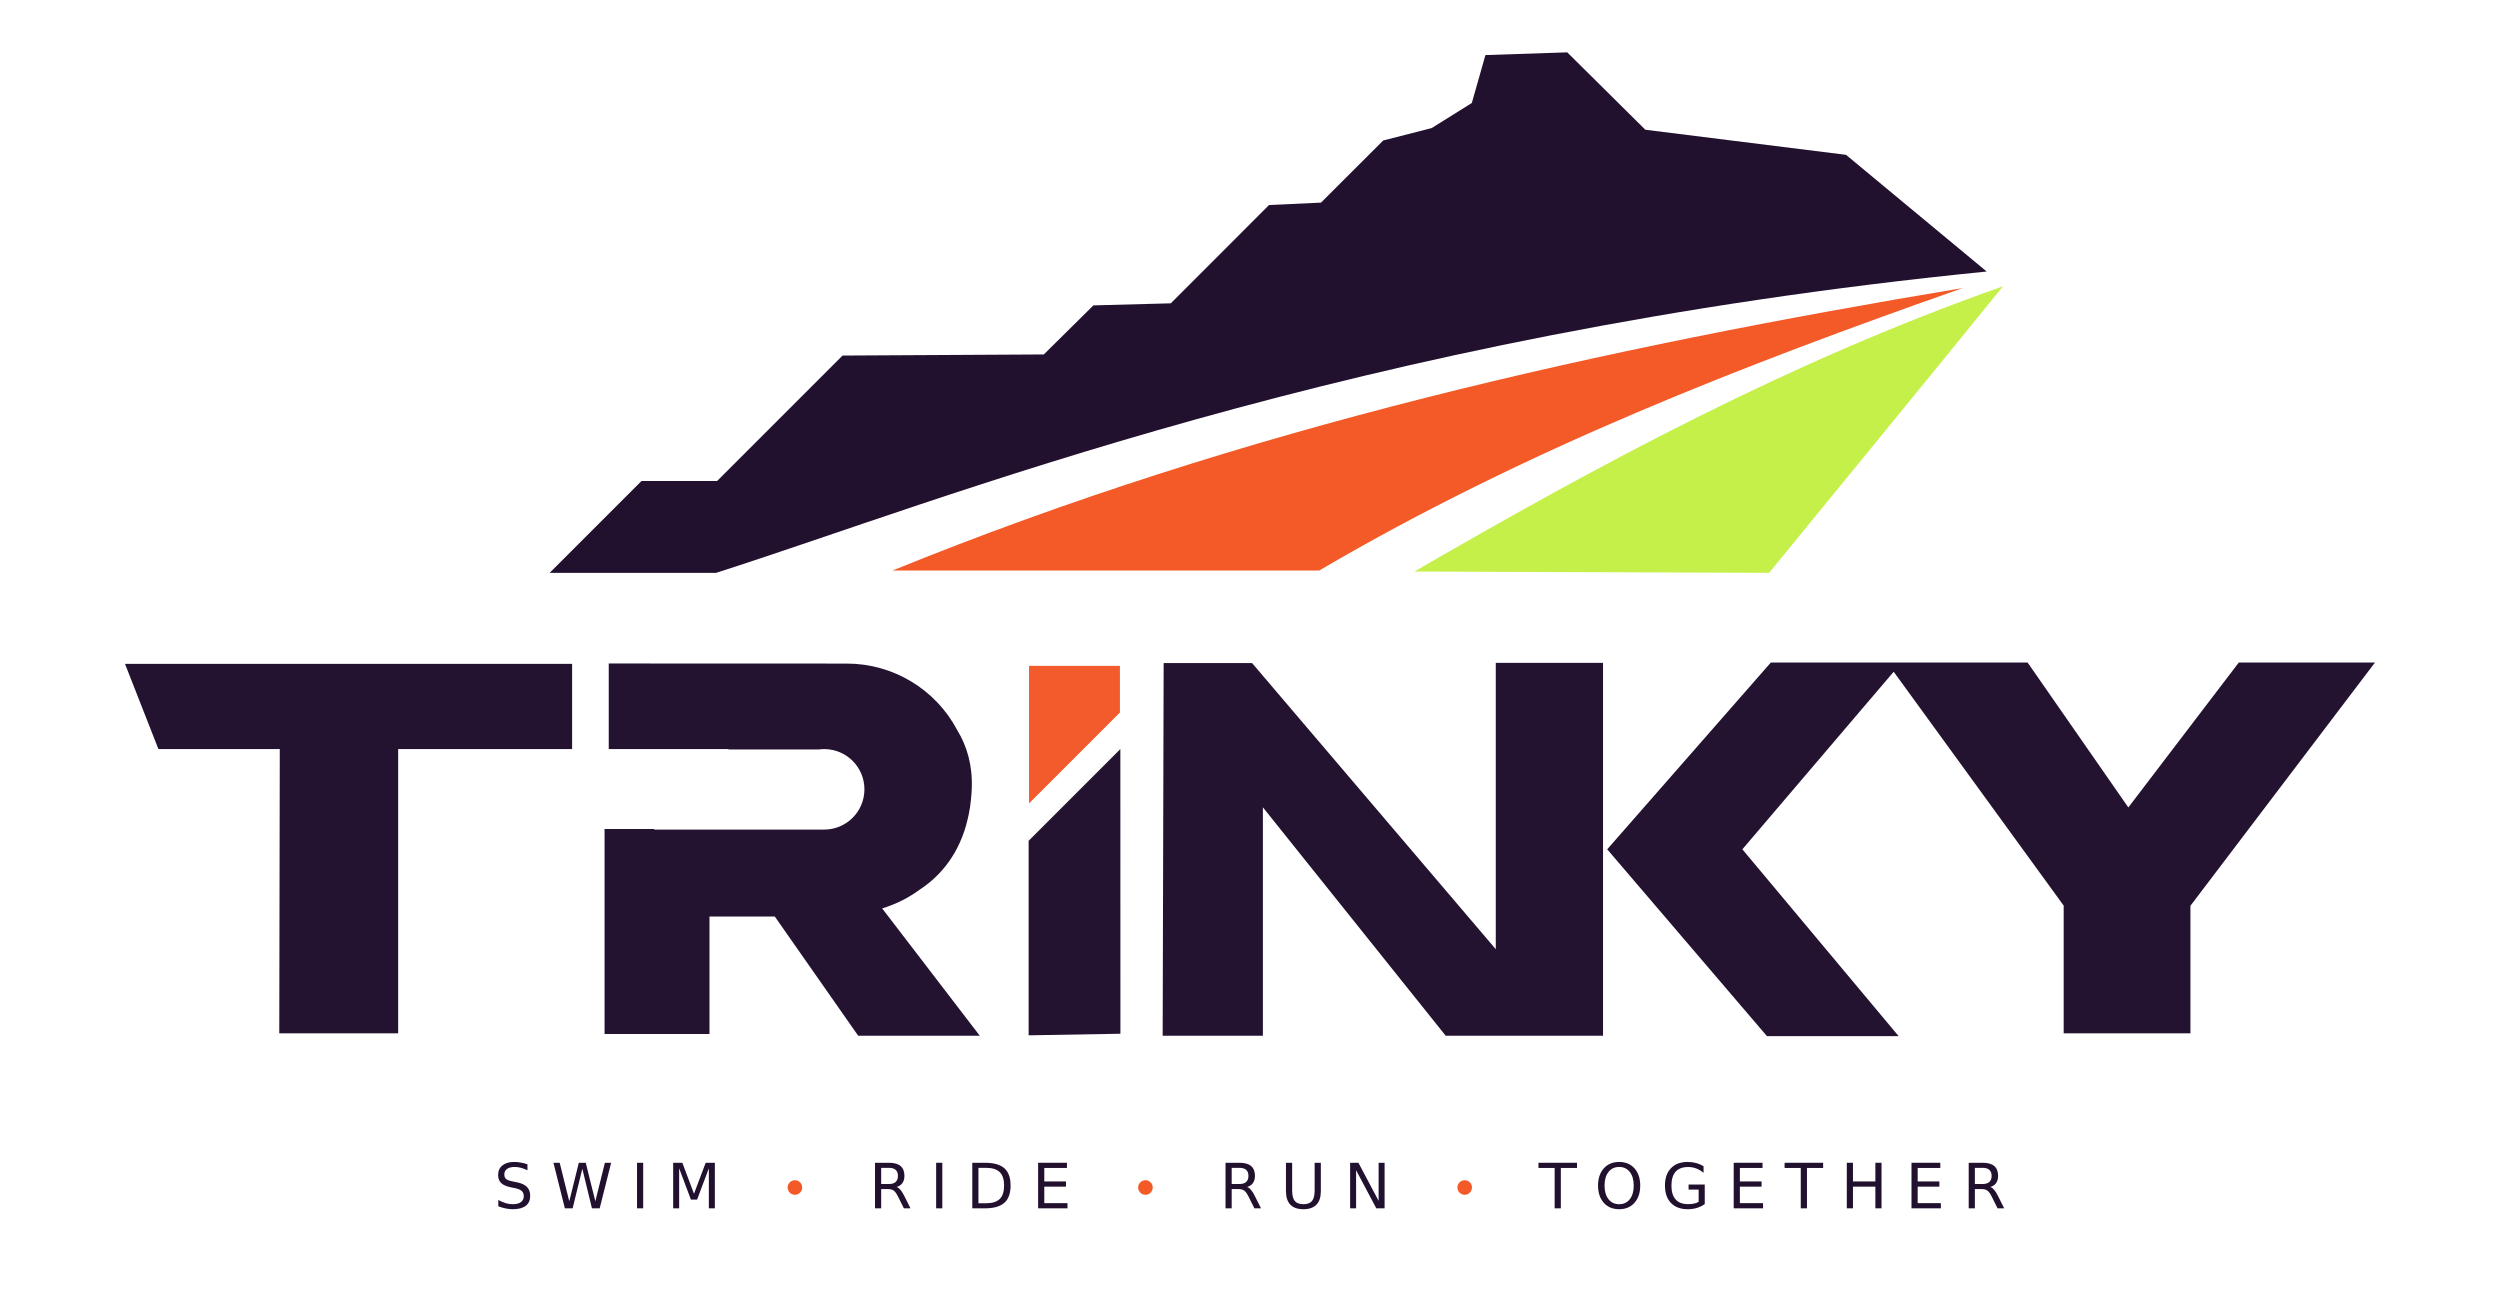
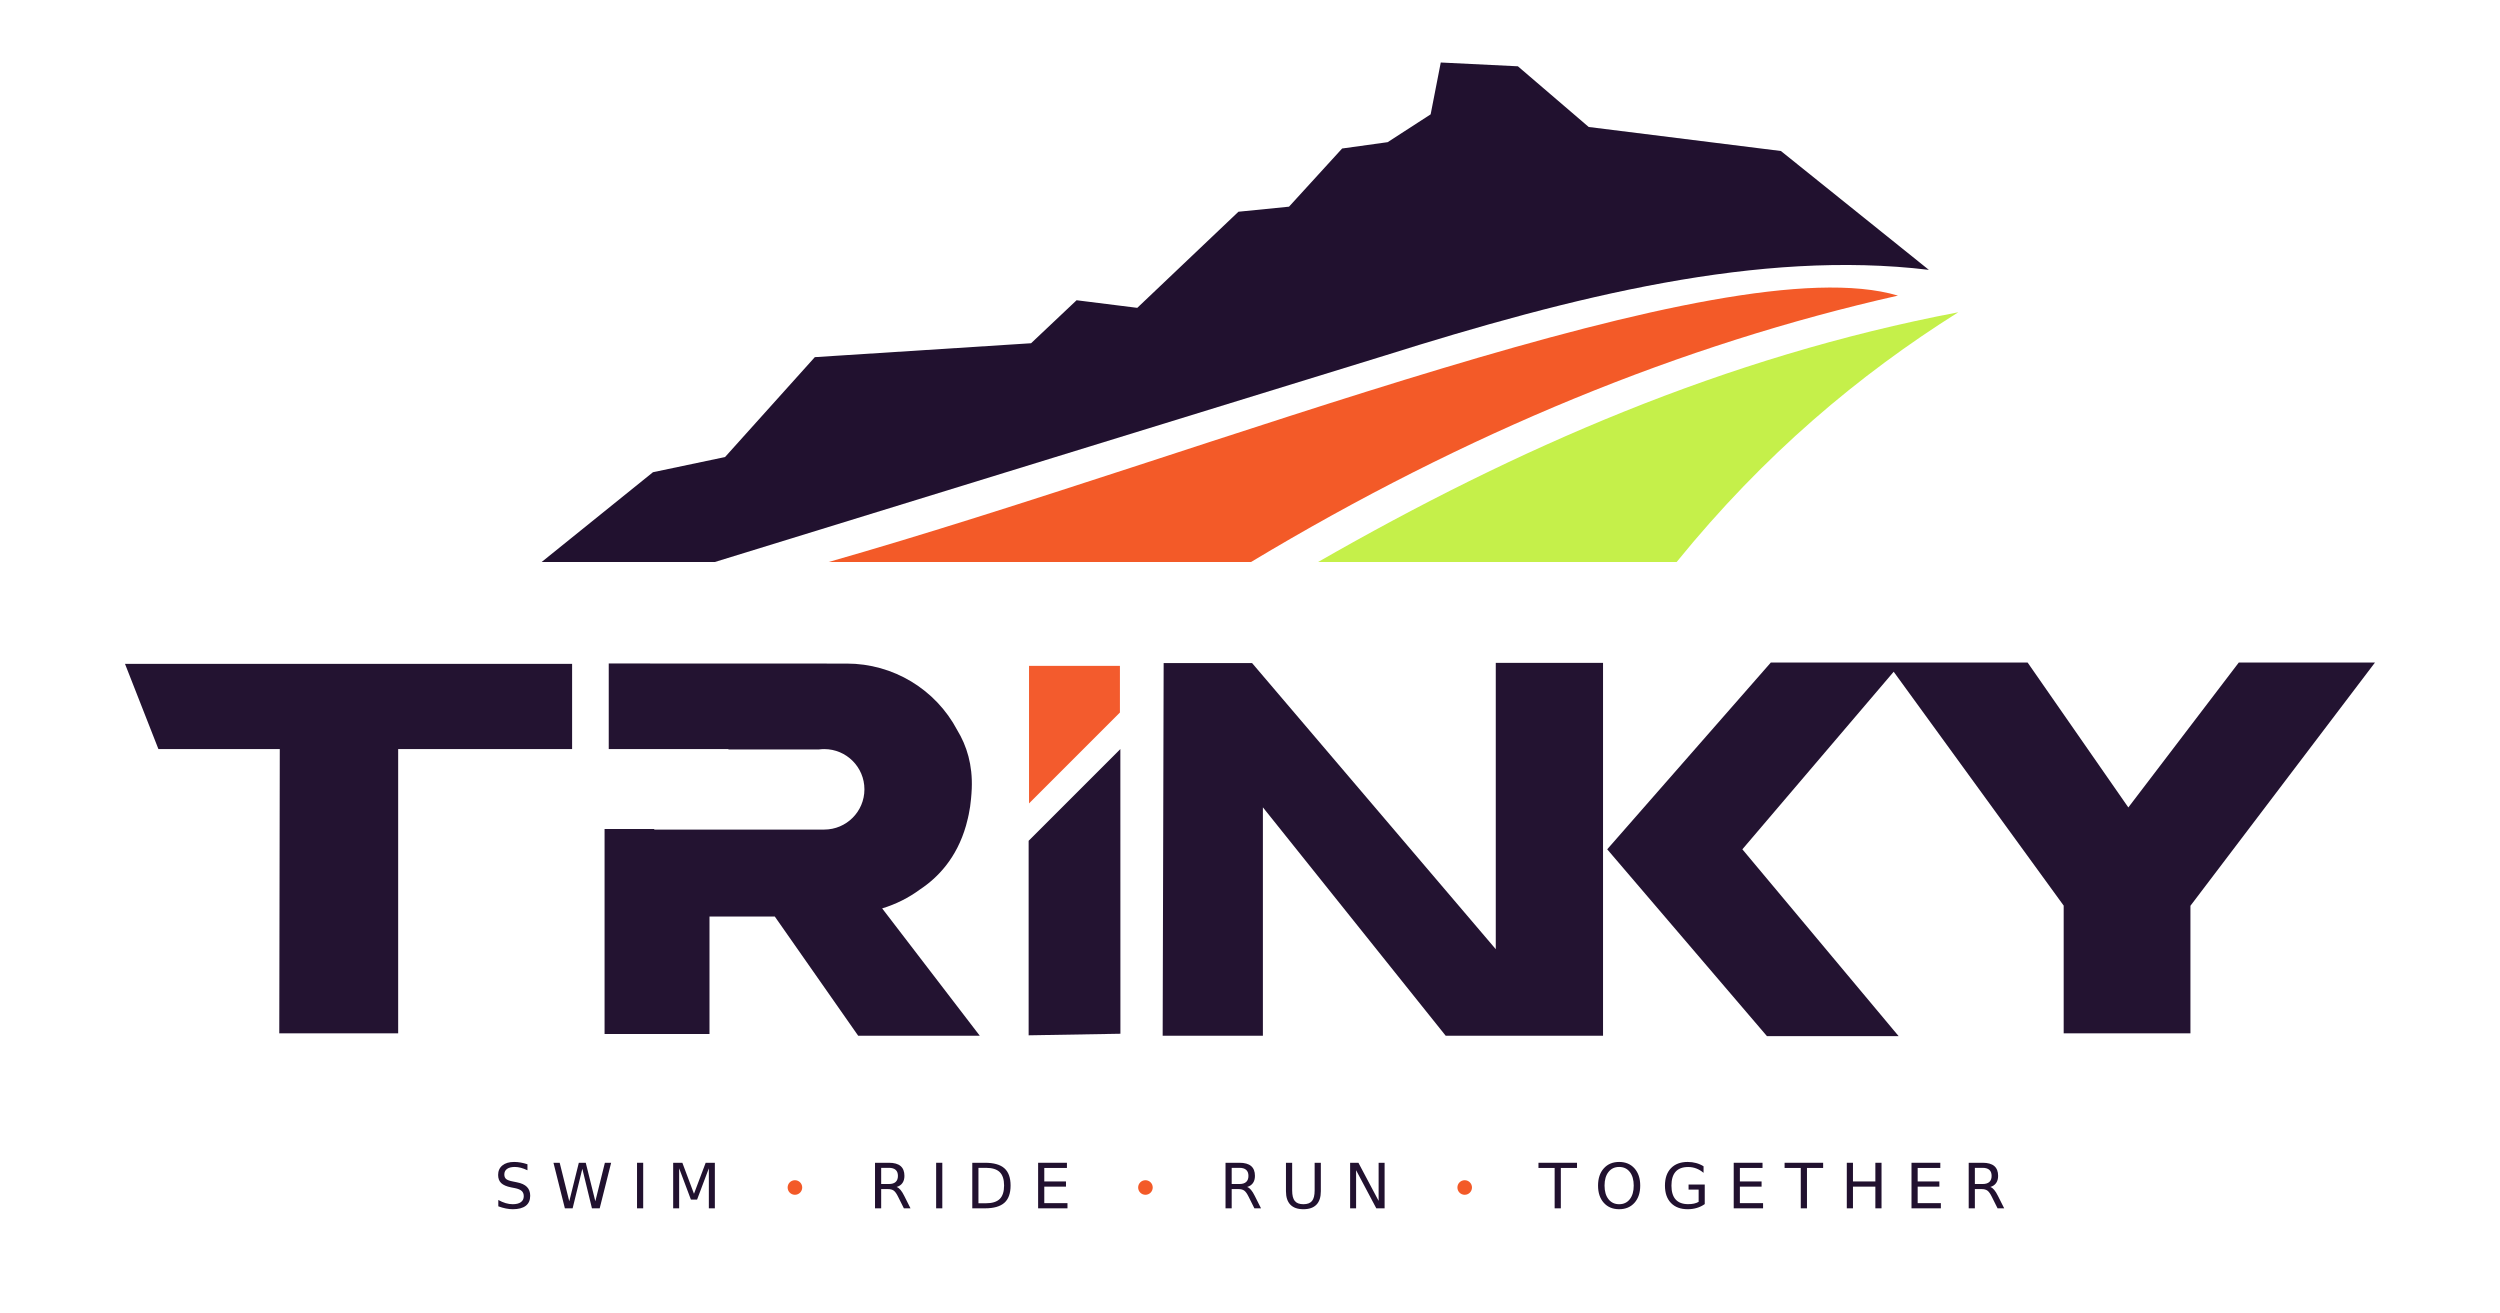
<svg xmlns="http://www.w3.org/2000/svg" width="1200" height="630" viewBox="0 0 1200 630" role="img" aria-label="TriNKY — Swim Ride Run Together">
-   <svg id="kentucky" x="260" y="20" width="710" height="264" viewBox="86 252 78 29" preserveAspectRatio="xMidYMid meet">
-     <path style="fill:#21112f;fill-opacity:1;fill-rule:evenodd;stroke:none;stroke-width:0;stroke-linecap:round;stroke-linejoin:round;stroke-miterlimit:0;stroke-dasharray:none;stroke-opacity:1;paint-order:stroke markers fill" d="m 95.202,280.01 h -8.781 l 4.844,-4.844 h 3.986 l 6.615,-6.615 10.613,-0.059 2.616,-2.587 4.081,-0.109 5.179,-5.183 2.742,-0.127 3.279,-3.276 2.556,-0.655 2.117,-1.323 0.718,-2.527 4.315,-0.143 4.117,4.081 10.583,1.323 7.417,6.154 c -33.608,3.348 -55.152,12.114 -66.997,15.887 z" />
-     <path style="fill:#f35a28;fill-opacity:1;fill-rule:evenodd;stroke:none;stroke-width:0;stroke-linecap:round;stroke-linejoin:round;stroke-miterlimit:0;stroke-dasharray:none;stroke-opacity:1;paint-order:stroke markers fill" d="m 104.499,279.888 h 22.501 c 10.868,-6.381 22.348,-10.825 33.945,-14.901 -18.928,3.16 -37.794,7.307 -56.447,14.901 z" />
-     <path style="fill:#c5f04a;fill-opacity:1;fill-rule:evenodd;stroke:none;stroke-width:0;stroke-linecap:round;stroke-linejoin:round;stroke-miterlimit:0;stroke-dasharray:none;stroke-opacity:1;paint-order:stroke markers fill" d="m 132.018,279.94 c 9.773,-5.658 19.763,-11.072 31.042,-15.042 -4.544,5.598 -8.93,10.942 -12.335,15.111 z" />
-   </svg>
+   <g id="kentucky" transform="translate(260,30) scale(10.50885)">
+     <g transform="translate(-69.53521,-45.0518)">
+       <path style="display:inline;opacity:1;fill:#c5f04a;fill-opacity:1;fill-rule:evenodd;stroke:none;stroke-width:0.3;stroke-linecap:round;stroke-linejoin:round;stroke-miterlimit:0;paint-order:stroke markers fill" d="m 105,67.866 h 16.377 c 3.994,-4.921 8.327,-8.553 12.865,-11.407 C 123.58,58.492 114.034,62.685 105,67.866 Z" />
+     </g>
+     <g transform="translate(-69.53521,-45.0518)">
+       <path style="opacity:1;fill:#21112f;fill-opacity:1;fill-rule:evenodd;stroke:none;stroke-width:0.3;stroke-linecap:round;stroke-linejoin:round;stroke-miterlimit:0;paint-order:stroke markers fill" d="m 69.535,67.866 h 7.913 l 30.554,-9.415 c 8.651,-2.721 17.157,-4.862 24.894,-3.928 l -6.758,-5.429 -8.779,-1.097 -3.234,-2.772 -3.523,-0.173 -0.462,2.368 -1.964,1.271 -2.079,0.289 -2.426,2.657 -2.31,0.231 -4.621,4.39 -2.772,-0.347 -2.079,1.964 -9.877,0.635 -4.101,4.563 -3.292,0.693 z" />
+     </g>
+     <g transform="translate(-69.53521,-45.0518)">
+       <path style="opacity:1;fill:#f35a28;fill-opacity:1;fill-rule:evenodd;stroke-width:0.3;stroke-linecap:round;stroke-linejoin:round;stroke-miterlimit:0;paint-order:stroke markers fill" d="m 82.646,67.866 h 19.291 c 9.849,-5.919 19.699,-9.945 29.548,-12.167 -7.933,-2.356 -31.347,7.18 -48.839,12.167 z" />
+     </g>
+   </g>
  <g id="wordmark" transform="translate(60,318) scale(4.176615)">
    <g transform="translate(-13.19093,-83.53176)">
      <path style="opacity:0.99;fill:#21112f;fill-opacity:1;fill-rule:evenodd;stroke:none;stroke-width:0.091;stroke-linecap:round;stroke-linejoin:round;stroke-miterlimit:0;stroke-dasharray:none;stroke-opacity:1;paint-order:stroke markers fill" d="m 13.191,83.69 3.84,9.792 h 27.555 19.989 v -9.792 z m 31.394,9.792 H 30.979 l -0.058,32.67 h 13.664 z" />
    </g>
    <g transform="translate(-13.19093,-83.53176)">
      <path style="opacity:0.99;fill:#f35a2b;fill-opacity:1;fill-rule:evenodd;stroke:none;stroke-width:0.091;stroke-linecap:round;stroke-linejoin:round;stroke-miterlimit:0;stroke-dasharray:none;stroke-opacity:1;paint-order:stroke markers fill" d="M 117.087,83.645 V 99.726 L 127.533,89.28 V 83.916 H 117.087" />
    </g>
    <g transform="translate(-13.19093,-83.53176)">
      <path style="opacity:0.99;fill:#21112f;fill-opacity:1;fill-rule:evenodd;stroke:none;stroke-width:0.091;stroke-linecap:round;stroke-linejoin:round;stroke-miterlimit:0;stroke-dasharray:none;stroke-opacity:1;paint-order:stroke markers fill" d="m 117.042,104.022 10.541,-10.541 0.007,32.716 -10.548,0.181 z" />
    </g>
    <g transform="translate(-13.19093,-83.53176)">
      <path style="opacity:0.99;fill:#21112f;fill-opacity:1;fill-rule:evenodd;stroke:none;stroke-width:0.091;stroke-linecap:round;stroke-linejoin:round;stroke-miterlimit:0;stroke-dasharray:none;stroke-opacity:1;paint-order:stroke markers fill" d="m 132.558,83.599 -0.113,42.824 h 11.519 v -26.245 l 21.005,26.245 h 18.086 V 83.577 h -12.327 V 116.48 L 142.722,83.599 Z" />
    </g>
    <g transform="translate(-13.19093,-83.53176)">
      <path style="opacity:0.99;fill:#21112f;fill-opacity:1;fill-rule:evenodd;stroke:none;stroke-width:0.091;stroke-linecap:round;stroke-linejoin:round;stroke-miterlimit:0;stroke-dasharray:none;stroke-opacity:1;paint-order:stroke markers fill" d="M 202.341,83.532 183.535,105 l 18.355,21.468 h 15.133 L 199.067,105 216.458,84.593 235.995,111.471 v 14.681 h 14.568 v -14.663 L 271.774,83.532 H 256.122 L 243.425,100.189 231.847,83.532 Z" />
    </g>
    <g transform="translate(-13.19093,-83.53176)">
      <path style="opacity:0.99;fill:#21112f;fill-opacity:1;fill-rule:evenodd;stroke:none;stroke-width:0.091;stroke-linecap:round;stroke-linejoin:round;stroke-miterlimit:0;stroke-dasharray:none;stroke-opacity:1;paint-order:stroke markers fill" d="m 68.785,83.645 v 9.837 h 13.76 a 14.362,14.362 0 0 0 -0.011,0.045 h 10.392 a 4.625,4.625 0 0 1 0.619,-0.044 4.625,4.625 0 0 1 4.625,4.625 4.625,4.625 0 0 1 -4.625,4.625 h -19.529 v -0.067 h -5.71 v 23.557 h 12.058 v -13.495 h 7.506 l 9.582,13.697 h 13.974 l -11.218,-14.633 a 14.362,14.362 0 0 0 4.367,-2.191 c 2.034,-1.349 4.202,-3.595 5.271,-7.329 a 14.362,14.362 0 0 0 0.219,-0.858 c 0.033,-0.146 0.067,-0.293 0.096,-0.443 a 14.362,14.362 0 0 0 0.257,-1.739 c 0.039,-0.393 0.07,-0.795 0.087,-1.213 0.108,-2.695 -0.564,-4.901 -1.664,-6.707 A 14.362,14.362 0 0 0 96.142,83.655 Z" />
    </g>
  </g>
  <path d="M1096 1444V1247Q981 1302 879.0 1329.0Q777 1356 682 1356Q517 1356 427.5 1292.0Q338 1228 338 1110Q338 1011 397.5 960.5Q457 910 623 879L745 854Q971 811 1078.5 702.5Q1186 594 1186 412Q1186 195 1040.5 83.0Q895 -29 614 -29Q508 -29 388.5 -5.0Q269 19 141 66V274Q264 205 382.0 170.0Q500 135 614 135Q787 135 881.0 203.0Q975 271 975 397Q975 507 907.5 569.0Q840 631 686 662L563 686Q337 731 236.0 827.0Q135 923 135 1094Q135 1292 274.5 1406.0Q414 1520 659 1520Q764 1520 873.0 1501.0Q982 1482 1096 1444Z" fill="#21112f" transform="translate(237.123,580) scale(0.01464844,-0.01464844)" />
  <path d="M68 1493H272L586 231L899 1493H1126L1440 231L1753 1493H1958L1583 0H1329L1014 1296L696 0H442Z" fill="#21112f" transform="translate(264.666,580) scale(0.01464844,-0.01464844)" />
  <path d="M201 1493H403V0H201Z" fill="#21112f" transform="translate(302.8291,580) scale(0.01464844,-0.01464844)" />
  <path d="M201 1493H502L883 477L1266 1493H1567V0H1370V1311L985 287H782L397 1311V0H201Z" fill="#21112f" transform="translate(320.1768,580) scale(0.01464844,-0.01464844)" />
  <circle cx="381.561" cy="570" r="3.5" fill="#f35a28" />
  <path d="M909 700Q974 678 1035.5 606.0Q1097 534 1159 408L1364 0H1147L956 383Q882 533 812.5 582.0Q743 631 623 631H403V0H201V1493H657Q913 1493 1039.0 1386.0Q1165 1279 1165 1063Q1165 922 1099.5 829.0Q1034 736 909 700ZM403 1327V797H657Q803 797 877.5 864.5Q952 932 952 1063Q952 1194 877.5 1260.5Q803 1327 657 1327Z" fill="#21112f" transform="translate(417.0605,580) scale(0.01464844,-0.01464844)" />
  <path d="M201 1493H403V0H201Z" fill="#21112f" transform="translate(446.4053,580) scale(0.01464844,-0.01464844)" />
  <path d="M403 1327V166H647Q956 166 1099.5 306.0Q1243 446 1243 748Q1243 1048 1099.5 1187.5Q956 1327 647 1327ZM201 1493H616Q1050 1493 1253.0 1312.5Q1456 1132 1456 748Q1456 362 1252.0 181.0Q1048 0 616 0H201Z" fill="#21112f" transform="translate(463.7529,580) scale(0.01464844,-0.01464844)" />
  <path d="M201 1493H1145V1323H403V881H1114V711H403V170H1163V0H201Z" fill="#21112f" transform="translate(495.3535,580) scale(0.01464844,-0.01464844)" />
  <circle cx="549.809" cy="570" r="3.5" fill="#f35a28" />
  <path d="M909 700Q974 678 1035.5 606.0Q1097 534 1159 408L1364 0H1147L956 383Q882 533 812.5 582.0Q743 631 623 631H403V0H201V1493H657Q913 1493 1039.0 1386.0Q1165 1279 1165 1063Q1165 922 1099.5 829.0Q1034 736 909 700ZM403 1327V797H657Q803 797 877.5 864.5Q952 932 952 1063Q952 1194 877.5 1260.5Q803 1327 657 1327Z" fill="#21112f" transform="translate(585.3086,580) scale(0.01464844,-0.01464844)" />
  <path d="M178 1493H381V586Q381 346 468.0 240.5Q555 135 750 135Q944 135 1031.0 240.5Q1118 346 1118 586V1493H1321V561Q1321 269 1176.5 120.0Q1032 -29 750 -29Q467 -29 322.5 120.0Q178 269 178 561Z" fill="#21112f" transform="translate(614.6533,580) scale(0.01464844,-0.01464844)" />
  <path d="M201 1493H473L1135 244V1493H1331V0H1059L397 1249V0H201Z" fill="#21112f" transform="translate(645.1113,580) scale(0.01464844,-0.01464844)" />
  <circle cx="703.053" cy="570" r="3.5" fill="#f35a28" />
  <path d="M-6 1493H1257V1323H727V0H524V1323H-6Z" fill="#21112f" transform="translate(738.5527,580) scale(0.01464844,-0.01464844)" />
  <path d="M807 1356Q587 1356 457.5 1192.0Q328 1028 328 745Q328 463 457.5 299.0Q587 135 807 135Q1027 135 1155.5 299.0Q1284 463 1284 745Q1284 1028 1155.5 1192.0Q1027 1356 807 1356ZM807 1520Q1121 1520 1309.0 1309.5Q1497 1099 1497 745Q1497 392 1309.0 181.5Q1121 -29 807 -29Q492 -29 303.5 181.0Q115 391 115 745Q115 1099 303.5 1309.5Q492 1520 807 1520Z" fill="#21112f" transform="translate(765.3779,580) scale(0.01464844,-0.01464844)" />
  <path d="M1219 213V614H889V780H1419V139Q1302 56 1161.0 13.5Q1020 -29 860 -29Q510 -29 312.5 175.5Q115 380 115 745Q115 1111 312.5 1315.5Q510 1520 860 1520Q1006 1520 1137.5 1484.0Q1269 1448 1380 1378V1163Q1268 1258 1142.0 1306.0Q1016 1354 877 1354Q603 1354 465.5 1201.0Q328 1048 328 745Q328 443 465.5 290.0Q603 137 877 137Q984 137 1068.0 155.5Q1152 174 1219 213Z" fill="#21112f" transform="translate(797.4912,580) scale(0.01464844,-0.01464844)" />
  <path d="M201 1493H1145V1323H403V881H1114V711H403V170H1163V0H201Z" fill="#21112f" transform="translate(829.2383,580) scale(0.01464844,-0.01464844)" />
  <path d="M-6 1493H1257V1323H727V0H524V1323H-6Z" fill="#21112f" transform="translate(856.6934,580) scale(0.01464844,-0.01464844)" />
  <path d="M201 1493H403V881H1137V1493H1339V0H1137V711H403V0H201Z" fill="#21112f" transform="translate(883.5186,580) scale(0.01464844,-0.01464844)" />
  <path d="M201 1493H1145V1323H403V881H1114V711H403V170H1163V0H201Z" fill="#21112f" transform="translate(914.5771,580) scale(0.01464844,-0.01464844)" />
  <path d="M909 700Q974 678 1035.5 606.0Q1097 534 1159 408L1364 0H1147L956 383Q882 533 812.5 582.0Q743 631 623 631H403V0H201V1493H657Q913 1493 1039.0 1386.0Q1165 1279 1165 1063Q1165 922 1099.5 829.0Q1034 736 909 700ZM403 1327V797H657Q803 797 877.5 864.5Q952 932 952 1063Q952 1194 877.5 1260.5Q803 1327 657 1327Z" fill="#21112f" transform="translate(942.0322,580) scale(0.01464844,-0.01464844)" />
</svg>
